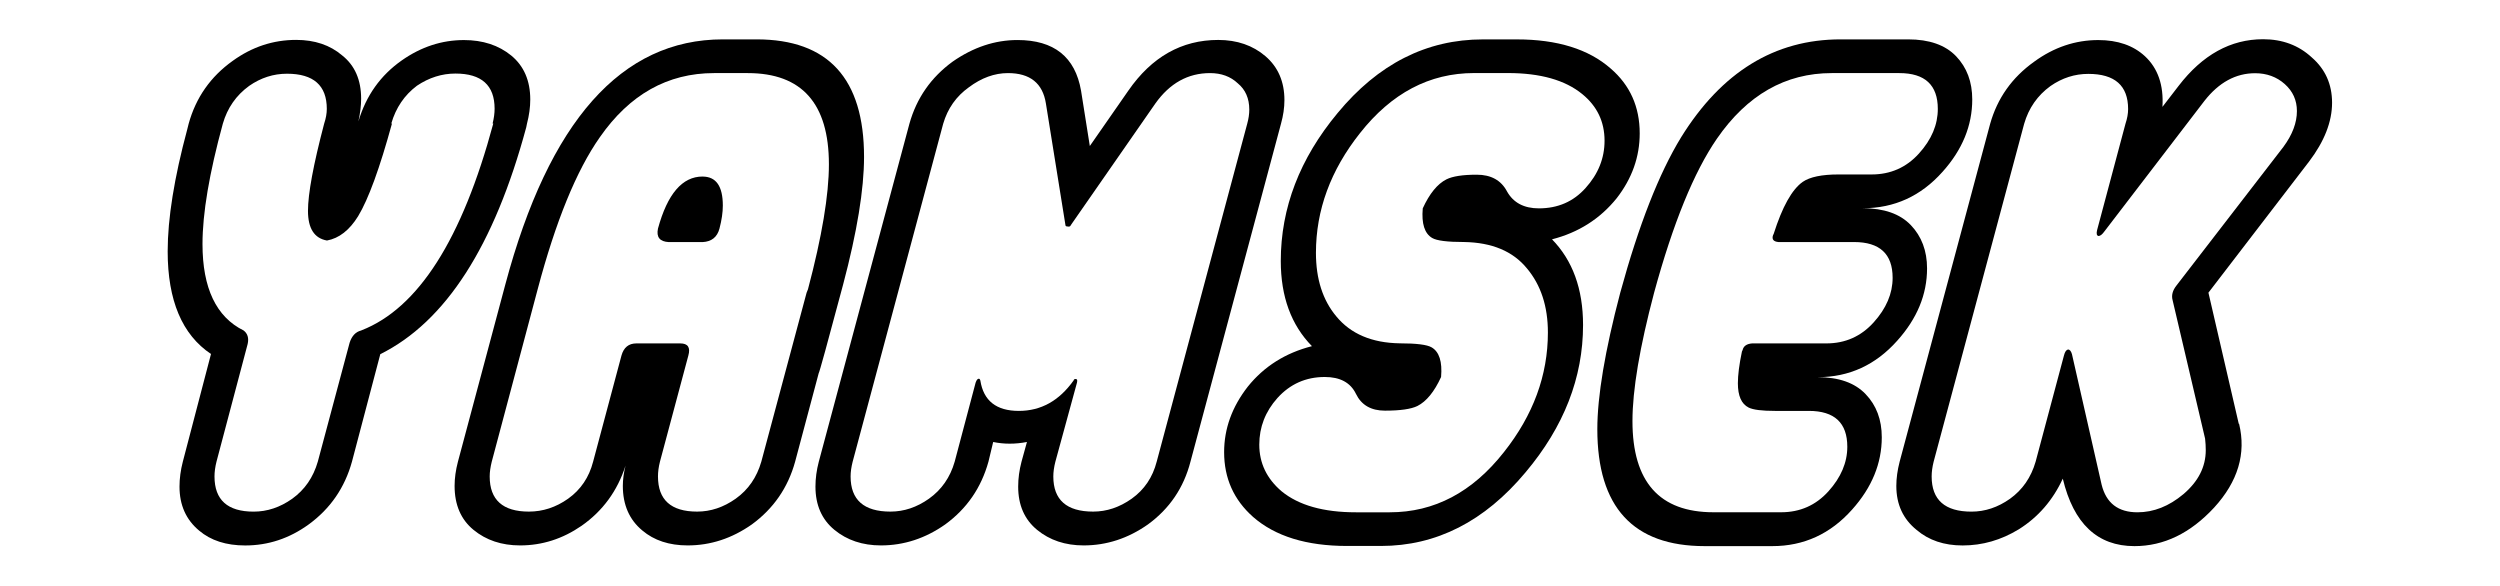
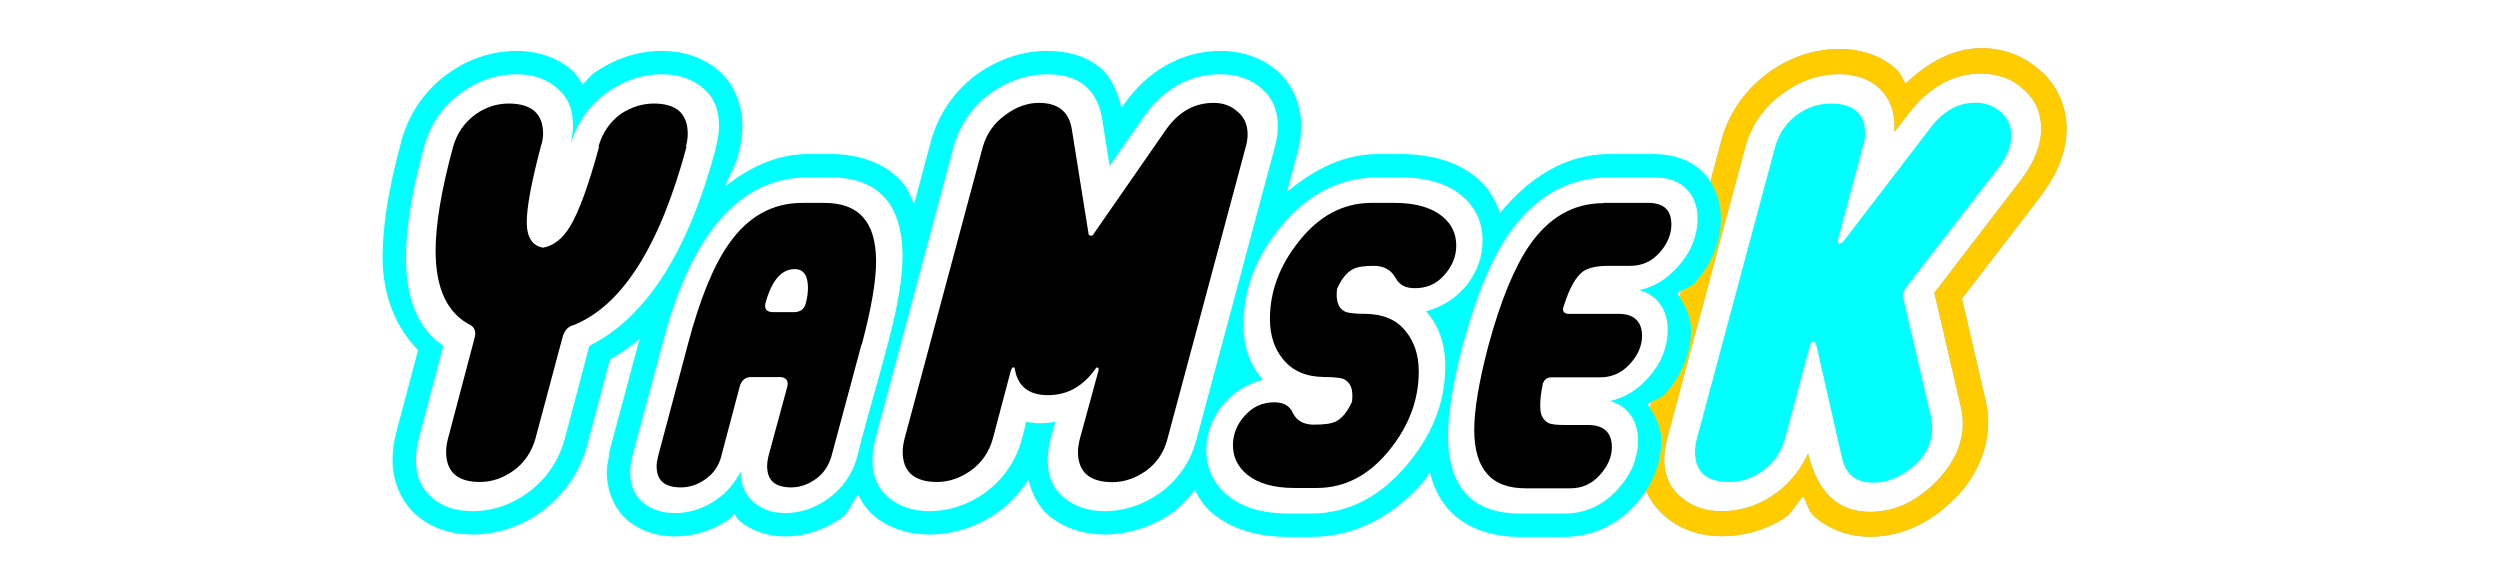
<svg xmlns="http://www.w3.org/2000/svg" width="15.003mm" height="3.513mm" viewBox="0 0 15.003 3.513" version="1.1" id="svg8">
  <defs id="defs2" />
  <g id="layer1" transform="translate(-61.61677,-76.52859)" style="display:none">
    <text xml:space="preserve" style="font-style:normal;font-variant:normal;font-weight:normal;font-stretch:normal;font-size:2.509px;line-height:1.568px;font-family:Legothick;-inkscape-font-specification:Legothick;letter-spacing:0px;word-spacing:0px;fill:#000000;fill-opacity:1;stroke:none;stroke-width:0.063px;stroke-linecap:butt;stroke-linejoin:miter;stroke-opacity:1" x="61.168" y="80.041" id="text4487" transform="scale(0.9999932,1.000007)">
      <tspan id="tspan4485" x="61.168" y="80.041" style="font-style:italic;font-variant:normal;font-weight:normal;font-stretch:normal;font-size:4.684px;font-family:Legothick;-inkscape-font-specification:'Legothick Italic';stroke-width:0.063px">YAMSEK</tspan>
    </text>
  </g>
+   <g id="g4564">
+     <path id="path4562" d="m 11.893,0.289 c -0.174,0 -0.326,0.088 -0.457,0.213 -0.018,-0.028 -0.029,-0.061 -0.054,-0.084 C 11.29,0.332 11.165,0.294 11.038,0.294 c -0.15,0 -0.296,0.049 -0.422,0.14 -0.139,0.1 -0.239,0.241 -0.285,0.405 a 0.152,0.152 0 0 0 0,0.002 L 9.861,2.594 c -0.014,0.053 -0.024,0.108 -0.024,0.165 0,0.134 0.061,0.264 0.164,0.346 0.092,0.077 0.211,0.113 0.332,0.113 0.129,0 0.256,-0.035 0.37,-0.105 a 0.152,0.152 0 0 0 0.002,-0.002 c 0.051,-0.032 0.075,-0.09 0.116,-0.133 0.023,0.036 0.03,0.086 0.061,0.115 0.091,0.085 0.215,0.128 0.341,0.128 0.196,0 0.38,-0.092 0.525,-0.248 a 0.152,0.152 0 0 0 0.002,0 c 0.148,-0.162 0.214,-0.369 0.166,-0.57 l -0.142,-0.611 0.479,-0.623 a 0.152,0.152 0 0 0 0,-0.002 c 0.093,-0.123 0.149,-0.257 0.149,-0.395 0,-0.131 -0.056,-0.259 -0.154,-0.346 -3.89e-4,-3.6221e-4 -0.001,3.6049e-4 -0.002,0 -0.094,-0.087 -0.219,-0.137 -0.353,-0.137 z m -4.47e-4,0.153 c 0.1,0 0.185,0.032 0.252,0.095 0.07,0.061 0.105,0.139 0.105,0.235 0,0.098 -0.04,0.2 -0.119,0.305 l -0.522,0.68 0.158,0.68 c 0.037,0.154 -0.006,0.299 -0.13,0.435 -0.124,0.133 -0.262,0.2 -0.414,0.2 -0.192,0 -0.316,-0.117 -0.372,-0.351 -0.051,0.112 -0.127,0.2 -0.228,0.263 -0.091,0.056 -0.188,0.084 -0.291,0.084 -0.096,0 -0.175,-0.027 -0.239,-0.081 -0.07,-0.056 -0.105,-0.132 -0.105,-0.228 0,-0.04 0.006,-0.082 0.017,-0.126 l 0.47,-1.753 c 0.037,-0.133 0.113,-0.24 0.228,-0.322 0.103,-0.075 0.214,-0.113 0.333,-0.113 0.1,0 0.181,0.028 0.242,0.084 0.068,0.063 0.098,0.151 0.091,0.263 l 0.084,-0.109 c 0.124,-0.161 0.27,-0.242 0.438,-0.242 z" style="font-style:italic;font-variant:normal;font-weight:normal;font-stretch:normal;font-size:4.684px;line-height:1.568px;font-family:Legothick;-inkscape-font-specification:'Legothick Italic';letter-spacing:0px;word-spacing:0px;display:inline;fill:#b3b3b3;fill-opacity:1;stroke:none;stroke-width:0.047px;stroke-linecap:butt;stroke-linejoin:miter;stroke-opacity:1" />
+   </g>
+   <g id="layer4">
+     <path style="font-style:italic;font-variant:normal;font-weight:normal;font-stretch:normal;font-size:4.684px;line-height:1.568px;font-family:Legothick;-inkscape-font-specification:'Legothick Italic';letter-spacing:0px;word-spacing:0px;display:inline;fill:#ffcc00;fill-opacity:1;stroke:none;stroke-width:0.047px;stroke-linecap:butt;stroke-linejoin:miter;stroke-opacity:1" d="m 11.893,0.289 c -0.174,0 -0.326,0.088 -0.457,0.213 -0.018,-0.028 -0.029,-0.061 -0.054,-0.084 C 11.29,0.332 11.165,0.294 11.038,0.294 c -0.15,0 -0.296,0.049 -0.422,0.14 -0.139,0.1 -0.239,0.241 -0.285,0.405 a 0.152,0.152 0 0 0 0,0.002 L 9.861,2.594 c -0.014,0.053 -0.024,0.108 -0.024,0.165 0,0.134 0.061,0.264 0.164,0.346 0.092,0.077 0.211,0.113 0.332,0.113 0.129,0 0.256,-0.035 0.37,-0.105 a 0.152,0.152 0 0 0 0.002,-0.002 c 0.051,-0.032 0.075,-0.09 0.116,-0.133 0.023,0.036 0.03,0.086 0.061,0.115 0.091,0.085 0.215,0.128 0.341,0.128 0.196,0 0.38,-0.092 0.525,-0.248 a 0.152,0.152 0 0 0 0.002,0 c 0.148,-0.162 0.214,-0.369 0.166,-0.57 l -0.142,-0.611 0.479,-0.623 a 0.152,0.152 0 0 0 0,-0.002 c 0.093,-0.123 0.149,-0.257 0.149,-0.395 0,-0.131 -0.056,-0.259 -0.154,-0.346 -3.89e-4,-3.6221e-4 -0.001,3.6049e-4 -0.002,0 -0.094,-0.087 -0.219,-0.137 -0.353,-0.137 z m -4.47e-4,0.153 c 0.1,0 0.185,0.032 0.252,0.095 0.07,0.061 0.105,0.139 0.105,0.235 0,0.098 -0.04,0.2 -0.119,0.305 l -0.522,0.68 0.158,0.68 c 0.037,0.154 -0.006,0.299 -0.13,0.435 -0.124,0.133 -0.262,0.2 -0.414,0.2 -0.192,0 -0.316,-0.117 -0.372,-0.351 -0.051,0.112 -0.127,0.2 -0.228,0.263 -0.091,0.056 -0.188,0.084 -0.291,0.084 -0.096,0 -0.175,-0.027 -0.239,-0.081 -0.07,-0.056 -0.105,-0.132 -0.105,-0.228 0,-0.04 0.006,-0.082 0.017,-0.126 l 0.47,-1.753 c 0.037,-0.133 0.113,-0.24 0.228,-0.322 0.103,-0.075 0.214,-0.113 0.333,-0.113 0.1,0 0.181,0.028 0.242,0.084 0.068,0.063 0.098,0.151 0.091,0.263 l 0.084,-0.109 c 0.124,-0.161 0.27,-0.242 0.438,-0.242 z" id="path4545" />
+   </g>
  <g style="display:inline" transform="translate(-61.61677,-76.52859)" id="g4573">
-     <path style="font-style:italic;font-variant:normal;font-weight:normal;font-stretch:normal;font-size:4.684px;line-height:1.568px;font-family:Legothick;-inkscape-font-specification:'Legothick Italic';letter-spacing:0px;word-spacing:0px;fill:#000000;fill-opacity:1;stroke:none;stroke-width:0.205px;stroke-linecap:butt;stroke-linejoin:miter;stroke-opacity:1" d="M 16.395 0.893 C 14.096 0.893 12.452 2.746 11.461 6.455 L 10.387 10.471 C 10.336 10.665 10.311 10.848 10.311 11.021 C 10.311 11.451 10.454 11.783 10.74 12.018 C 11.026 12.253 11.378 12.371 11.797 12.371 C 12.297 12.371 12.762 12.222 13.191 11.926 C 13.672 11.589 14.004 11.135 14.188 10.562 C 14.147 10.726 14.127 10.878 14.127 11.021 C 14.127 11.451 14.274 11.788 14.57 12.033 C 14.836 12.258 15.179 12.371 15.598 12.371 C 16.119 12.371 16.603 12.211 17.053 11.895 C 17.543 11.537 17.872 11.063 18.035 10.471 L 18.57 8.463 C 18.581 8.463 18.766 7.793 19.123 6.455 C 19.44 5.26 19.598 4.294 19.598 3.559 C 19.598 1.781 18.785 0.893 17.16 0.893 L 16.395 0.893 z M 16.195 1.658 L 16.961 1.658 C 18.187 1.658 18.801 2.347 18.801 3.727 C 18.801 4.421 18.643 5.367 18.326 6.562 L 18.295 6.639 L 17.268 10.471 C 17.165 10.828 16.972 11.108 16.686 11.312 C 16.41 11.507 16.119 11.604 15.812 11.604 C 15.22 11.604 14.924 11.338 14.924 10.807 C 14.924 10.704 14.938 10.593 14.969 10.471 L 15.613 8.064 C 15.664 7.881 15.603 7.789 15.43 7.789 L 14.434 7.789 C 14.26 7.789 14.147 7.881 14.096 8.064 L 13.453 10.471 C 13.361 10.828 13.171 11.108 12.885 11.312 C 12.609 11.507 12.313 11.604 11.996 11.604 C 11.404 11.604 11.107 11.338 11.107 10.807 C 11.107 10.704 11.124 10.593 11.154 10.471 L 12.195 6.562 C 12.604 5.02 13.074 3.869 13.605 3.113 C 14.28 2.143 15.143 1.658 16.195 1.658 z " transform="matrix(0.2645833,0,0,0.2645833,61.61677,76.52859)" id="path4509" />
-     <path style="font-style:italic;font-variant:normal;font-weight:normal;font-stretch:normal;font-size:4.684px;line-height:1.568px;font-family:Legothick;-inkscape-font-specification:'Legothick Italic';letter-spacing:0px;word-spacing:0px;fill:#000000;fill-opacity:1;stroke:none;stroke-width:0.205px;stroke-linecap:butt;stroke-linejoin:miter;stroke-opacity:1" d="M 41.746 0.893 C 40.254 0.893 39.05 1.632 38.131 3.113 C 37.63 3.931 37.169 5.106 36.75 6.639 C 36.403 7.957 36.23 8.989 36.23 9.734 C 36.23 11.502 37.042 12.387 38.666 12.387 L 40.199 12.387 C 40.914 12.387 41.517 12.11 42.008 11.559 C 42.457 11.058 42.682 10.511 42.682 9.918 C 42.682 9.52 42.56 9.193 42.314 8.938 C 42.069 8.682 41.707 8.555 41.227 8.555 C 41.942 8.555 42.543 8.278 43.033 7.727 C 43.483 7.226 43.709 6.68 43.709 6.088 C 43.709 5.689 43.585 5.361 43.34 5.105 C 43.095 4.85 42.732 4.723 42.252 4.723 C 42.967 4.723 43.57 4.448 44.061 3.896 C 44.51 3.396 44.734 2.848 44.734 2.256 C 44.734 1.857 44.612 1.531 44.367 1.275 C 44.122 1.02 43.759 0.893 43.279 0.893 L 41.746 0.893 z M 41.547 1.658 L 43.08 1.658 C 43.662 1.658 43.953 1.929 43.953 2.471 C 43.953 2.828 43.811 3.166 43.525 3.482 C 43.239 3.799 42.88 3.957 42.451 3.957 L 41.701 3.957 C 41.323 3.957 41.052 4.013 40.889 4.125 C 40.643 4.299 40.425 4.692 40.23 5.305 L 40.215 5.336 C 40.184 5.428 40.226 5.48 40.338 5.49 L 42.053 5.49 C 42.635 5.49 42.928 5.759 42.928 6.301 C 42.928 6.658 42.784 6.996 42.498 7.312 C 42.212 7.629 41.855 7.789 41.426 7.789 L 39.74 7.789 C 39.618 7.799 39.546 7.849 39.525 7.941 L 39.51 7.973 C 39.448 8.269 39.418 8.509 39.418 8.693 C 39.418 8.979 39.499 9.162 39.662 9.244 C 39.764 9.295 39.963 9.32 40.26 9.32 L 41.027 9.32 C 41.61 9.32 41.9 9.591 41.9 10.133 C 41.9 10.49 41.757 10.828 41.471 11.145 C 41.185 11.461 40.828 11.619 40.398 11.619 L 38.865 11.619 C 37.639 11.619 37.027 10.93 37.027 9.551 C 37.027 8.846 37.191 7.875 37.518 6.639 C 37.947 5.065 38.422 3.901 38.943 3.145 C 39.628 2.154 40.495 1.658 41.547 1.658 z " transform="matrix(0.2645833,0,0,0.2645833,61.61677,76.52859)" id="path4583" />
-     <path style="font-style:italic;font-variant:normal;font-weight:normal;font-stretch:normal;font-size:4.684px;line-height:1.568px;font-family:Legothick;-inkscape-font-specification:'Legothick Italic';letter-spacing:0px;word-spacing:0px;fill:#000000;fill-opacity:1;stroke:none;stroke-width:0.205px;stroke-linecap:butt;stroke-linejoin:miter;stroke-opacity:1" d="M 27.631 0.906 C 26.803 0.906 26.123 1.29 25.592 2.057 L 24.719 3.312 L 24.52 2.057 C 24.387 1.29 23.906 0.908 23.078 0.908 C 22.567 0.908 22.077 1.071 21.607 1.398 C 21.117 1.756 20.79 2.224 20.627 2.807 L 18.572 10.471 C 18.521 10.665 18.496 10.853 18.496 11.037 C 18.496 11.456 18.64 11.783 18.926 12.018 C 19.212 12.253 19.564 12.371 19.982 12.371 C 20.503 12.371 20.99 12.211 21.439 11.895 C 21.93 11.537 22.256 11.063 22.42 10.471 L 22.527 10.025 C 22.773 10.076 23.027 10.076 23.293 10.025 L 23.17 10.471 C 23.119 10.665 23.094 10.853 23.094 11.037 C 23.094 11.456 23.237 11.783 23.523 12.018 C 23.81 12.253 24.161 12.371 24.58 12.371 C 25.101 12.371 25.588 12.211 26.037 11.895 C 26.528 11.537 26.849 11.063 27.002 10.471 L 29.055 2.807 C 29.106 2.623 29.133 2.445 29.133 2.271 C 29.133 1.853 28.989 1.521 28.703 1.275 C 28.417 1.03 28.06 0.906 27.631 0.906 z M 22.863 1.658 C 23.364 1.658 23.651 1.888 23.723 2.348 L 24.166 5.105 C 24.166 5.126 24.182 5.137 24.213 5.137 C 24.254 5.147 24.279 5.136 24.289 5.105 L 26.205 2.348 C 26.532 1.888 26.945 1.658 27.445 1.658 C 27.701 1.658 27.911 1.735 28.074 1.889 C 28.248 2.032 28.336 2.231 28.336 2.486 C 28.336 2.589 28.32 2.694 28.289 2.807 L 26.236 10.471 C 26.144 10.828 25.954 11.108 25.668 11.312 C 25.392 11.507 25.101 11.604 24.795 11.604 C 24.192 11.604 23.891 11.338 23.891 10.807 C 23.891 10.704 23.907 10.593 23.938 10.471 L 24.428 8.678 C 24.438 8.627 24.433 8.6 24.412 8.6 C 24.381 8.589 24.36 8.6 24.35 8.631 C 24.023 9.091 23.61 9.32 23.109 9.32 C 22.599 9.32 22.308 9.091 22.236 8.631 C 22.226 8.59 22.204 8.579 22.174 8.6 C 22.153 8.62 22.139 8.647 22.129 8.678 L 21.654 10.471 C 21.552 10.828 21.356 11.108 21.07 11.312 C 20.794 11.507 20.504 11.604 20.197 11.604 C 19.594 11.604 19.293 11.338 19.293 10.807 C 19.293 10.704 19.309 10.593 19.34 10.471 L 21.393 2.807 C 21.495 2.459 21.689 2.185 21.975 1.98 C 22.261 1.766 22.557 1.658 22.863 1.658 z " transform="matrix(0.2645833,0,0,0.2645833,61.61677,76.52859)" id="path4579" />
-     <path id="path4585" style="font-style:italic;font-variant:normal;font-weight:normal;font-stretch:normal;font-size:4.684px;line-height:1.568px;font-family:Legothick;-inkscape-font-specification:'Legothick Italic';letter-spacing:0px;word-spacing:0px;fill:#000000;fill-opacity:1;stroke:none;stroke-width:0.054px;stroke-linecap:butt;stroke-linejoin:miter;stroke-opacity:1" d="m 75.052,79.072 -0.182,-0.787 0.604,-0.787 q 0.138,-0.182 0.138,-0.353 0,-0.166 -0.122,-0.272 -0.118,-0.109 -0.292,-0.109 -0.292,0 -0.507,0.28 l -0.097,0.126 q 0.012,-0.195 -0.105,-0.304 -0.105,-0.097 -0.28,-0.097 -0.207,0 -0.385,0.13 -0.199,0.142 -0.264,0.373 l -0.543,2.027 q -0.02,0.077 -0.02,0.146 0,0.166 0.122,0.264 0.109,0.093 0.276,0.093 0.178,0 0.337,-0.097 0.174,-0.109 0.264,-0.304 0.097,0.405 0.43,0.405 0.264,0 0.478,-0.231 0.215,-0.235 0.15,-0.503 z m -0.823,0.365 -0.178,-0.783 q -0.008,-0.028 -0.024,-0.028 -0.016,0.004 -0.024,0.036 l -0.17,0.637 q -0.041,0.142 -0.154,0.223 -0.109,0.077 -0.231,0.077 -0.239,0 -0.239,-0.211 0,-0.041 0.012,-0.089 l 0.543,-2.027 q 0.041,-0.142 0.158,-0.227 0.105,-0.073 0.227,-0.073 0.239,0 0.239,0.211 0,0.041 -0.016,0.089 l -0.17,0.637 q -0.008,0.032 0.008,0.036 0.016,0 0.036,-0.028 l 0.6,-0.783 q 0.13,-0.166 0.304,-0.166 0.105,0 0.178,0.065 0.073,0.065 0.073,0.162 0,0.105 -0.081,0.215 l -0.641,0.831 q -0.036,0.045 -0.024,0.089 l 0.195,0.831 q 0.004,0.036 0.004,0.069 0,0.15 -0.134,0.264 -0.13,0.109 -0.276,0.109 -0.174,0 -0.215,-0.166 z" />
-     <path id="path4581" style="font-style:italic;font-variant:normal;font-weight:normal;font-stretch:normal;font-size:4.684px;line-height:1.568px;font-family:Legothick;-inkscape-font-specification:'Legothick Italic';letter-spacing:0px;word-spacing:0px;fill:#000000;fill-opacity:1;stroke:none;stroke-width:0.054px;stroke-linecap:butt;stroke-linejoin:miter;stroke-opacity:1" d="M 69.957,79.603 H 69.754 q -0.292,0 -0.446,-0.126 -0.134,-0.114 -0.134,-0.28 0,-0.158 0.109,-0.28 0.114,-0.126 0.284,-0.126 0.138,0 0.187,0.101 0.049,0.101 0.174,0.101 0.138,0 0.195,-0.028 0.081,-0.041 0.142,-0.174 0.012,-0.138 -0.057,-0.178 -0.041,-0.024 -0.191,-0.024 -0.251,-0.004 -0.381,-0.162 -0.122,-0.146 -0.122,-0.381 0,-0.385 0.264,-0.718 0.284,-0.361 0.685,-0.361 h 0.203 q 0.292,0 0.446,0.126 0.134,0.109 0.134,0.28 0,0.158 -0.114,0.284 -0.109,0.122 -0.28,0.122 -0.134,0 -0.191,-0.101 -0.053,-0.101 -0.182,-0.101 -0.126,0 -0.182,0.028 -0.081,0.041 -0.142,0.174 -0.012,0.138 0.057,0.178 0.041,0.024 0.191,0.024 0.251,0.004 0.377,0.158 0.126,0.15 0.126,0.385 0,0.385 -0.264,0.718 -0.284,0.361 -0.685,0.361 z m 0.973,-1.638 q 0.239,-0.061 0.389,-0.247 0.138,-0.178 0.138,-0.389 0,-0.239 -0.174,-0.389 Q 71.084,76.765 70.719,76.765 H 70.516 q -0.507,0 -0.872,0.442 -0.341,0.41 -0.341,0.888 0,0.32 0.187,0.511 -0.239,0.061 -0.385,0.243 -0.142,0.182 -0.142,0.393 0,0.235 0.174,0.389 0.199,0.174 0.564,0.174 h 0.203 q 0.499,0 0.868,-0.442 0.345,-0.41 0.345,-0.884 0,-0.324 -0.187,-0.515 z" />
-     <path id="path4575" style="font-style:italic;font-variant:normal;font-weight:normal;font-stretch:normal;font-size:4.684px;line-height:1.568px;font-family:Legothick;-inkscape-font-specification:'Legothick Italic';letter-spacing:0px;word-spacing:0px;fill:#000000;fill-opacity:1;stroke:none;stroke-width:0.054px;stroke-linecap:butt;stroke-linejoin:miter;stroke-opacity:1" d="m 63.784,78.512 q -0.049,0.012 -0.069,0.073 l -0.191,0.714 q -0.041,0.142 -0.154,0.223 -0.109,0.077 -0.231,0.077 -0.235,0 -0.235,-0.211 0,-0.041 0.012,-0.089 l 0.187,-0.706 q 0.012,-0.053 -0.024,-0.081 -0.247,-0.122 -0.247,-0.519 0,-0.276 0.122,-0.722 v 0 q 0.041,-0.142 0.158,-0.227 0.105,-0.073 0.227,-0.073 0.239,0 0.239,0.211 0,0.041 -0.016,0.089 v 0 q -0.097,0.369 -0.097,0.523 0,0.158 0.114,0.178 0.109,-0.02 0.187,-0.146 0.093,-0.154 0.203,-0.556 h -0.004 q 0.041,-0.142 0.154,-0.227 0.109,-0.073 0.231,-0.073 0.235,0 0.235,0.211 0,0.041 -0.012,0.089 h 0.004 q -0.28,1.042 -0.791,1.241 z m -0.016,-1.257 q 0.016,-0.073 0.016,-0.134 0,-0.17 -0.114,-0.26 -0.109,-0.093 -0.276,-0.093 -0.207,0 -0.381,0.126 -0.199,0.142 -0.264,0.377 l -0.008,0.032 q -0.118,0.438 -0.118,0.734 0,0.442 0.26,0.616 L 62.714,79.299 q -0.02,0.077 -0.02,0.15 0,0.166 0.118,0.264 0.105,0.089 0.276,0.089 0.207,0 0.381,-0.126 0.195,-0.142 0.26,-0.377 l 0.17,-0.645 q 0.588,-0.292 0.876,-1.362 l 0.004,-0.02 q 0.02,-0.077 0.02,-0.146 0,-0.17 -0.114,-0.264 -0.114,-0.093 -0.284,-0.093 -0.199,0 -0.373,0.122 -0.191,0.134 -0.26,0.365 z" />
-     <path style="font-style:italic;font-variant:normal;font-weight:normal;font-stretch:normal;font-size:4.684px;line-height:1.568px;font-family:Legothick;-inkscape-font-specification:'Legothick Italic';letter-spacing:0px;word-spacing:0px;fill:#000000;fill-opacity:1;stroke:none;stroke-width:0.205px;stroke-linecap:butt;stroke-linejoin:miter;stroke-opacity:1" d="m 15.936,4.004 c -0.46,10e-8 -0.797,0.393 -1.012,1.18 -0.041,0.194 0.04,0.296 0.244,0.307 h 0.768 c 0.204,-0.01 0.332,-0.113 0.383,-0.307 0.051,-0.194 0.076,-0.368 0.076,-0.521 0,-0.439 -0.152,-0.658 -0.459,-0.658 z" transform="matrix(0.2645833,0,0,0.2645833,61.61677,76.52859)" id="path4648" />
+     <path style="font-style:italic;font-variant:normal;font-weight:normal;font-stretch:normal;font-size:4.684px;line-height:1.568px;font-family:Legothick;-inkscape-font-specification:'Legothick Italic';letter-spacing:0px;word-spacing:0px;fill:#00ffff;fill-opacity:1;stroke:none;stroke-width:0.135px;stroke-linecap:butt;stroke-linejoin:miter;stroke-opacity:1" d="M 11.725 1.154 C 11.167 1.154 10.629 1.332 10.168 1.664 C 9.645 2.038 9.278 2.568 9.107 3.186 A 0.53 0.53 0 0 0 9.105 3.193 L 9.08 3.295 C 8.816 4.278 8.678 5.115 8.678 5.83 C 8.678 6.715 8.98 7.422 9.482 7.939 L 8.986 9.816 C 8.931 10.027 8.904 10.237 8.904 10.441 C 8.904 10.925 9.106 11.4 9.475 11.707 L 9.477 11.707 C 9.813 11.991 10.254 12.123 10.717 12.123 C 11.276 12.123 11.813 11.943 12.273 11.611 A 0.53 0.53 0 0 0 12.275 11.609 C 12.789 11.235 13.152 10.709 13.322 10.092 A 0.53 0.53 0 0 0 13.322 10.086 L 13.832 8.158 C 14.069 8.02 14.298 7.867 14.51 7.68 L 13.832 10.203 A 0.53 0.53 0 0 0 13.816 10.295 C 13.816 10.302 13.817 10.314 13.816 10.326 C 13.79 10.454 13.764 10.582 13.764 10.711 C 13.764 11.118 13.922 11.541 14.25 11.811 C 14.549 12.056 14.929 12.166 15.307 12.166 C 15.75 12.166 16.18 12.025 16.547 11.771 A 0.53 0.53 0 0 0 16.551 11.77 C 16.594 11.739 16.611 11.686 16.652 11.652 C 16.695 11.701 16.718 11.765 16.768 11.807 C 17.047 12.042 17.418 12.166 17.803 12.166 C 18.262 12.166 18.704 12.016 19.082 11.75 A 0.53 0.53 0 0 0 19.09 11.744 C 19.267 11.615 19.327 11.385 19.461 11.213 C 19.554 11.395 19.665 11.569 19.824 11.699 C 20.17 11.983 20.613 12.123 21.074 12.123 C 21.633 12.123 22.172 11.944 22.639 11.615 A 0.53 0.53 0 0 0 22.646 11.609 C 22.921 11.409 23.144 11.16 23.326 10.883 C 23.41 11.198 23.548 11.494 23.799 11.699 C 24.144 11.983 24.588 12.123 25.049 12.123 C 25.608 12.123 26.146 11.944 26.613 11.615 A 0.53 0.53 0 0 0 26.621 11.609 C 26.81 11.471 26.954 11.292 27.1 11.115 C 27.199 11.291 27.302 11.467 27.457 11.604 A 0.53 0.53 0 0 0 27.459 11.605 C 27.917 12.007 28.536 12.178 29.23 12.178 L 29.736 12.178 C 30.731 12.178 31.633 11.705 32.324 10.877 C 32.369 10.824 32.386 10.761 32.428 10.707 C 32.513 11.028 32.645 11.322 32.861 11.559 C 33.255 11.989 33.84 12.178 34.477 12.178 L 35.484 12.178 C 36.106 12.178 36.686 11.904 37.1 11.439 C 37.47 11.027 37.682 10.517 37.682 9.988 C 37.682 9.696 37.538 9.419 37.371 9.166 C 37.499 9.071 37.667 9.047 37.775 8.926 L 37.777 8.924 C 38.148 8.511 38.355 8.001 38.355 7.475 C 38.355 7.177 38.21 6.902 38.043 6.65 C 38.171 6.556 38.337 6.531 38.445 6.41 L 38.447 6.408 C 38.816 5.996 39.033 5.487 39.033 4.953 C 39.033 4.576 38.901 4.193 38.637 3.918 C 38.342 3.612 37.922 3.494 37.508 3.494 L 36.5 3.494 C 35.509 3.494 34.68 4.03 34.023 4.832 C 33.92 4.54 33.769 4.268 33.531 4.062 L 33.529 4.062 C 33.07 3.66 32.451 3.494 31.76 3.494 L 31.254 3.494 C 30.479 3.494 29.796 3.845 29.191 4.355 L 29.428 3.469 C 29.483 3.269 29.514 3.066 29.514 2.863 C 29.514 2.38 29.32 1.909 28.959 1.6 C 28.612 1.302 28.158 1.154 27.686 1.154 C 26.806 1.154 26.021 1.607 25.488 2.375 L 25.439 2.445 C 25.348 2.088 25.21 1.741 24.93 1.518 C 24.606 1.259 24.19 1.154 23.75 1.154 C 23.195 1.154 22.656 1.338 22.176 1.672 A 0.53 0.53 0 0 0 22.166 1.68 C 21.654 2.053 21.292 2.575 21.121 3.184 A 0.53 0.53 0 0 0 21.119 3.189 L 20.734 4.625 C 20.651 4.444 20.579 4.257 20.445 4.111 C 20.051 3.681 19.465 3.494 18.83 3.494 L 18.326 3.494 C 17.624 3.494 17.001 3.792 16.451 4.227 C 16.536 3.969 16.666 3.807 16.74 3.529 A 0.53 0.53 0 0 0 16.748 3.5 L 16.762 3.434 L 16.754 3.461 C 16.808 3.256 16.838 3.052 16.838 2.85 C 16.838 2.361 16.643 1.882 16.273 1.578 C 15.926 1.292 15.477 1.154 15.01 1.154 C 14.468 1.154 13.945 1.33 13.488 1.648 A 0.53 0.53 0 0 0 13.486 1.648 C 13.381 1.722 13.309 1.829 13.217 1.916 C 13.137 1.798 13.071 1.67 12.959 1.58 C 12.621 1.296 12.182 1.154 11.725 1.154 z M 11.725 1.684 C 12.087 1.684 12.387 1.785 12.625 1.988 C 12.872 2.183 12.996 2.465 12.996 2.836 C 12.996 2.968 12.979 3.114 12.943 3.273 C 13.094 2.77 13.376 2.373 13.791 2.082 C 14.171 1.817 14.577 1.684 15.01 1.684 C 15.381 1.684 15.69 1.785 15.938 1.988 C 16.185 2.191 16.309 2.479 16.309 2.85 C 16.309 3 16.286 3.158 16.242 3.326 L 16.229 3.393 C 15.601 5.724 14.648 7.208 13.367 7.844 L 12.811 9.951 C 12.669 10.463 12.387 10.873 11.963 11.182 C 11.583 11.455 11.167 11.594 10.717 11.594 C 10.346 11.594 10.046 11.497 9.816 11.303 C 9.56 11.091 9.434 10.804 9.434 10.441 C 9.434 10.282 9.454 10.119 9.498 9.951 L 10.055 7.844 C 9.489 7.464 9.207 6.793 9.207 5.83 C 9.207 5.185 9.336 4.386 9.592 3.432 L 9.619 3.326 C 9.76 2.814 10.046 2.403 10.479 2.094 C 10.858 1.82 11.274 1.684 11.725 1.684 z M 23.75 1.684 C 24.465 1.684 24.881 2.015 24.996 2.678 L 25.168 3.764 L 25.924 2.678 C 26.383 2.015 26.97 1.684 27.686 1.684 C 28.056 1.684 28.366 1.79 28.613 2.002 C 28.861 2.214 28.984 2.501 28.984 2.863 C 28.984 3.013 28.962 3.167 28.918 3.326 L 27.143 9.951 C 27.01 10.463 26.733 10.873 26.309 11.182 C 25.92 11.455 25.499 11.594 25.049 11.594 C 24.687 11.594 24.382 11.492 24.135 11.289 C 23.887 11.086 23.764 10.804 23.764 10.441 C 23.764 10.282 23.786 10.119 23.83 9.951 L 23.936 9.566 C 23.706 9.611 23.487 9.611 23.275 9.566 L 23.182 9.951 C 23.04 10.463 22.758 10.873 22.334 11.182 C 21.945 11.455 21.525 11.594 21.074 11.594 C 20.712 11.594 20.407 11.492 20.16 11.289 C 19.913 11.086 19.789 10.804 19.789 10.441 C 19.789 10.282 19.811 10.119 19.855 9.951 L 21.631 3.326 C 21.772 2.823 22.055 2.417 22.479 2.107 C 22.885 1.825 23.308 1.684 23.75 1.684 z M 18.326 4.023 L 18.83 4.023 C 19.37 4.023 19.779 4.168 20.055 4.469 C 20.33 4.769 20.471 5.219 20.471 5.809 C 20.471 6.297 20.367 6.93 20.158 7.717 C 20.158 7.719 20.158 7.722 20.158 7.725 C 20.041 8.164 19.949 8.492 19.889 8.713 C 19.75 9.213 19.573 9.821 19.441 10.367 C 19.332 10.764 19.105 11.077 18.777 11.316 C 18.477 11.528 18.152 11.637 17.803 11.637 C 17.521 11.637 17.289 11.554 17.107 11.4 C 16.907 11.233 16.801 11 16.801 10.711 C 16.801 10.704 16.801 10.697 16.801 10.691 C 16.672 10.949 16.487 11.167 16.246 11.336 C 15.959 11.534 15.643 11.637 15.307 11.637 C 15.025 11.637 14.781 11.56 14.586 11.4 C 14.389 11.239 14.293 11.001 14.293 10.711 C 14.293 10.593 14.31 10.475 14.344 10.346 C 14.344 10.343 14.344 10.342 14.344 10.34 L 15.053 7.699 C 15.379 6.478 15.817 5.562 16.361 4.947 C 16.906 4.333 17.562 4.023 18.326 4.023 z M 31.254 4.023 L 31.76 4.023 C 32.37 4.023 32.844 4.165 33.182 4.461 C 33.478 4.716 33.627 5.054 33.627 5.459 C 33.627 5.817 33.51 6.154 33.277 6.455 C 33.036 6.756 32.724 6.954 32.346 7.061 C 32.635 7.379 32.781 7.796 32.781 8.316 C 32.781 9.111 32.493 9.854 31.918 10.537 C 31.302 11.275 30.573 11.648 29.736 11.648 L 29.23 11.648 C 28.62 11.648 28.146 11.503 27.809 11.207 C 27.513 10.945 27.361 10.604 27.361 10.205 C 27.361 9.848 27.479 9.513 27.719 9.205 C 27.954 8.91 28.266 8.716 28.645 8.609 C 28.355 8.291 28.205 7.874 28.205 7.359 C 28.205 6.558 28.49 5.816 29.059 5.133 C 29.668 4.395 30.404 4.023 31.254 4.023 z M 36.5 4.023 L 37.508 4.023 C 37.83 4.023 38.084 4.108 38.254 4.285 C 38.422 4.46 38.504 4.683 38.504 4.953 C 38.504 5.353 38.351 5.722 38.051 6.057 C 37.806 6.332 37.514 6.509 37.184 6.58 C 37.341 6.623 37.477 6.699 37.578 6.805 C 37.746 6.98 37.826 7.205 37.826 7.475 C 37.826 7.874 37.681 8.238 37.381 8.572 C 37.136 8.848 36.844 9.025 36.514 9.096 C 36.671 9.139 36.807 9.215 36.908 9.32 C 37.077 9.496 37.152 9.719 37.152 9.988 C 37.152 10.387 37.005 10.751 36.705 11.086 C 36.377 11.455 35.965 11.648 35.484 11.648 L 34.477 11.648 C 33.936 11.648 33.527 11.502 33.252 11.201 C 32.977 10.901 32.844 10.456 32.844 9.869 C 32.844 9.373 32.953 8.686 33.182 7.818 C 33.457 6.81 33.762 6.044 34.094 5.502 C 34.703 4.521 35.507 4.023 36.5 4.023 z " transform="matrix(0.2645833,0,0,0.2645833,61.61677,76.52859)" id="path4609" />
+     <path style="font-style:italic;font-variant:normal;font-weight:normal;font-stretch:normal;font-size:4.684px;line-height:1.568px;font-family:Legothick;-inkscape-font-specification:'Legothick Italic';letter-spacing:0px;word-spacing:0px;fill:#000000;fill-opacity:1;stroke:none;stroke-width:0.135px;stroke-linecap:butt;stroke-linejoin:miter;stroke-opacity:1" d="M 18.197 4.602 C 17.518 4.602 16.963 4.911 16.525 5.541 C 16.181 6.031 15.875 6.783 15.607 7.793 L 14.924 10.359 L 14.924 10.365 C 14.905 10.441 14.893 10.508 14.893 10.568 C 14.893 10.736 14.938 10.855 15.027 10.934 C 15.116 11.013 15.252 11.055 15.441 11.055 C 15.642 11.055 15.826 10.993 16.002 10.869 C 16.183 10.739 16.303 10.573 16.361 10.346 C 16.361 10.343 16.361 10.342 16.361 10.34 L 16.781 8.758 C 16.799 8.693 16.834 8.639 16.877 8.604 C 16.92 8.568 16.972 8.553 17.035 8.553 L 17.695 8.553 C 17.759 8.553 17.812 8.574 17.842 8.617 C 17.871 8.66 17.872 8.718 17.854 8.783 L 17.426 10.359 L 17.426 10.365 C 17.408 10.439 17.4 10.505 17.4 10.568 C 17.4 10.736 17.446 10.855 17.533 10.934 C 17.621 11.012 17.754 11.055 17.943 11.055 C 18.137 11.055 18.322 10.993 18.498 10.869 C 18.68 10.74 18.796 10.567 18.861 10.34 L 19.539 7.818 C 19.541 7.818 19.543 7.818 19.545 7.818 L 19.557 7.775 C 19.764 6.992 19.871 6.374 19.871 5.924 C 19.871 5.477 19.77 5.145 19.576 4.928 C 19.382 4.71 19.091 4.602 18.695 4.602 L 18.197 4.602 z M 18.025 6.104 C 18.227 6.104 18.326 6.247 18.326 6.535 C 18.326 6.636 18.311 6.751 18.277 6.879 C 18.244 7.006 18.16 7.073 18.025 7.08 L 17.521 7.08 C 17.387 7.073 17.334 7.006 17.361 6.879 C 17.502 6.362 17.724 6.104 18.025 6.104 z " transform="matrix(0.2645833,0,0,0.2645833,61.61677,76.52859)" id="path4586" />
+     <path style="font-style:italic;font-variant:normal;font-weight:normal;font-stretch:normal;font-size:4.684px;line-height:1.568px;font-family:Legothick;-inkscape-font-specification:'Legothick Italic';letter-spacing:0px;word-spacing:0px;fill:#000000;fill-opacity:1;stroke:none;stroke-width:0.036px;stroke-linecap:butt;stroke-linejoin:miter;stroke-opacity:1" d="m 69.851,77.746 h 0.134 c 0.126,0 0.222,0.028 0.287,0.081 0.057,0.046 0.084,0.104 0.084,0.176 0,0.067 -0.026,0.126 -0.074,0.179 -0.046,0.051 -0.102,0.076 -0.174,0.076 -0.056,0 -0.093,-0.019 -0.116,-0.061 -0.025,-0.047 -0.069,-0.073 -0.129,-0.073 -0.056,0 -0.097,0.005 -0.125,0.019 -0.039,0.019 -0.071,0.06 -0.098,0.12 a 0.01,0.01 0 0 0 0,0.002 0.01,0.01 0 0 0 0,0.002 c -0.003,0.031 -0.002,0.057 0.005,0.079 0.007,0.022 0.02,0.039 0.037,0.049 0.011,0.007 0.028,0.011 0.049,0.013 0.021,0.003 0.048,0.004 0.081,0.004 0.108,0.002 0.185,0.036 0.238,0.101 0.053,0.064 0.081,0.144 0.081,0.245 0,0.166 -0.056,0.32 -0.17,0.464 -0.123,0.156 -0.27,0.235 -0.443,0.235 h -0.133 c -0.126,0 -0.22,-0.028 -0.285,-0.081 -0.057,-0.048 -0.084,-0.106 -0.084,-0.176 0,-0.067 0.025,-0.126 0.071,-0.177 0.048,-0.053 0.105,-0.08 0.177,-0.08 0.058,0 0.092,0.021 0.111,0.063 0.023,0.048 0.067,0.071 0.125,0.071 0.061,0 0.105,-0.005 0.133,-0.019 0.039,-0.019 0.071,-0.06 0.098,-0.12 a 0.01,0.01 0 0 0 0,-0.002 0.01,0.01 0 0 0 0,-0.002 c 0.003,-0.031 0.002,-0.058 -0.005,-0.079 -0.007,-0.021 -0.02,-0.037 -0.037,-0.047 -0.011,-0.007 -0.027,-0.011 -0.049,-0.013 -0.021,-0.003 -0.048,-0.004 -0.081,-0.004 -0.108,-0.002 -0.186,-0.038 -0.241,-0.105 -0.052,-0.062 -0.08,-0.142 -0.08,-0.243 0,-0.166 0.058,-0.32 0.172,-0.464 0.123,-0.156 0.268,-0.233 0.441,-0.233 z" id="path4580" />
+     <path style="font-style:italic;font-variant:normal;font-weight:normal;font-stretch:normal;font-size:4.684px;line-height:1.568px;font-family:Legothick;-inkscape-font-specification:'Legothick Italic';letter-spacing:0px;word-spacing:0px;fill:#000000;fill-opacity:1;stroke:none;stroke-width:0.036px;stroke-linecap:butt;stroke-linejoin:miter;stroke-opacity:1" d="m 71.241,77.746 h 0.265 c 0.049,0 0.084,0.011 0.106,0.032 0.023,0.021 0.035,0.053 0.035,0.098 0,0.059 -0.024,0.117 -0.072,0.17 -0.048,0.053 -0.105,0.078 -0.177,0.078 h -0.13 c -0.067,0 -0.117,0.011 -0.149,0.032 -0.046,0.033 -0.084,0.102 -0.118,0.21 l -0.002,0.005 c -0.003,0.01 -0.004,0.02 0.002,0.029 0.006,0.008 0.015,0.011 0.027,0.012 a 0.011,0.011 0 0 0 0.002,0 h 0.299 c 0.049,0 0.084,0.012 0.106,0.034 0.023,0.021 0.036,0.053 0.036,0.098 0,0.059 -0.024,0.115 -0.073,0.169 -0.048,0.053 -0.107,0.08 -0.179,0.08 h -0.292 a 0.011,0.011 0 0 0 -0.002,0 c -0.012,9.51e-4 -0.021,0.003 -0.029,0.009 -0.007,0.005 -0.014,0.013 -0.017,0.022 l -0.004,0.007 a 0.011,0.011 0 0 0 0,0.002 0.011,0.011 0 0 0 0,0.002 c -0.011,0.052 -0.015,0.093 -0.015,0.126 0,0.026 0.002,0.047 0.01,0.064 0.008,0.018 0.021,0.032 0.037,0.041 0.021,0.011 0.056,0.013 0.108,0.013 h 0.133 c 0.049,0 0.084,0.013 0.106,0.034 0.023,0.021 0.036,0.053 0.036,0.098 0,0.059 -0.024,0.115 -0.073,0.169 -0.048,0.053 -0.105,0.079 -0.177,0.079 h -0.267 c -0.104,0 -0.18,-0.028 -0.231,-0.086 -0.051,-0.057 -0.078,-0.145 -0.078,-0.264 0,-0.121 0.028,-0.289 0.084,-0.503 0.074,-0.273 0.157,-0.473 0.246,-0.603 0.117,-0.17 0.265,-0.255 0.444,-0.255 z" id="path4574" />
+     <path style="font-style:italic;font-variant:normal;font-weight:normal;font-stretch:normal;font-size:4.684px;line-height:1.568px;font-family:Legothick;-inkscape-font-specification:'Legothick Italic';letter-spacing:0px;word-spacing:0px;fill:#000000;fill-opacity:1;stroke:none;stroke-width:0.047px;stroke-linecap:butt;stroke-linejoin:miter;stroke-opacity:1" d="m 67.852,77.146 c 0.115,0 0.18,0.053 0.197,0.158 l 0.101,0.631 c 0,0.005 0.004,0.007 0.011,0.007 0.009,0.002 0.015,-1.17e-4 0.017,-0.007 l 0.438,-0.631 c 0.075,-0.105 0.169,-0.158 0.284,-0.158 0.058,0 0.106,0.018 0.144,0.053 0.04,0.033 0.06,0.078 0.06,0.137 0,0.023 -0.004,0.048 -0.011,0.073 l -0.47,1.753 c -0.021,0.082 -0.065,0.146 -0.13,0.193 -0.063,0.044 -0.13,0.067 -0.2,0.067 -0.138,0 -0.207,-0.061 -0.207,-0.182 0,-0.023 0.004,-0.049 0.011,-0.077 l 0.112,-0.41 c 0.002,-0.012 0.001,-0.018 -0.004,-0.018 -0.007,-0.002 -0.012,1.17e-4 -0.014,0.007 -0.075,0.105 -0.169,0.158 -0.284,0.158 -0.117,0 -0.183,-0.053 -0.2,-0.158 -0.002,-0.009 -0.007,-0.012 -0.014,-0.007 -0.005,0.005 -0.008,0.011 -0.01,0.018 L 67.575,79.161 c -0.023,0.082 -0.068,0.146 -0.134,0.193 -0.063,0.044 -0.13,0.067 -0.2,0.067 -0.138,0 -0.207,-0.061 -0.207,-0.182 0,-0.023 0.004,-0.049 0.011,-0.077 l 0.47,-1.753 c 0.023,-0.079 0.068,-0.142 0.133,-0.189 0.065,-0.049 0.133,-0.074 0.203,-0.074 z" id="path4579" />
+     <path style="font-style:italic;font-variant:normal;font-weight:normal;font-stretch:normal;font-size:4.684px;line-height:1.568px;font-family:Legothick;-inkscape-font-specification:'Legothick Italic';letter-spacing:0px;word-spacing:0px;fill:#00ffff;fill-opacity:1;stroke:none;stroke-width:0.047px;stroke-linecap:butt;stroke-linejoin:miter;stroke-opacity:1" d="m 72.672,79.281 -0.154,-0.677 q -0.007,-0.025 -0.021,-0.025 -0.014,0.004 -0.021,0.032 l -0.147,0.55 q -0.035,0.123 -0.133,0.193 -0.095,0.067 -0.2,0.067 -0.207,0 -0.207,-0.182 0,-0.035 0.011,-0.077 l 0.47,-1.753 q 0.035,-0.123 0.137,-0.196 0.091,-0.063 0.196,-0.063 0.207,0 0.207,0.182 0,0.035 -0.014,0.077 l -0.147,0.55 q -0.007,0.028 0.007,0.032 0.014,0 0.032,-0.025 l 0.519,-0.677 q 0.112,-0.144 0.263,-0.144 0.091,0 0.154,0.056 0.063,0.056 0.063,0.14 0,0.091 -0.07,0.186 L 73.061,78.246 q -0.032,0.039 -0.021,0.077 l 0.168,0.719 q 0.004,0.032 0.004,0.06 0,0.13 -0.116,0.228 -0.112,0.095 -0.238,0.095 -0.151,0 -0.186,-0.144 z" id="path4585" />
+     <path style="font-style:italic;font-variant:normal;font-weight:normal;font-stretch:normal;font-size:4.684px;line-height:1.568px;font-family:Legothick;-inkscape-font-specification:'Legothick Italic';letter-spacing:0px;word-spacing:0px;fill:#000000;fill-opacity:1;stroke:none;stroke-width:0.047px;stroke-linecap:butt;stroke-linejoin:miter;stroke-opacity:1" d="m 65.055,78.481 q -0.042,0.011 -0.06,0.063 l -0.165,0.617 q -0.035,0.123 -0.133,0.193 -0.095,0.067 -0.2,0.067 -0.203,0 -0.203,-0.182 0,-0.035 0.011,-0.077 l 0.161,-0.61 q 0.011,-0.046 -0.021,-0.07 -0.214,-0.105 -0.214,-0.449 0,-0.238 0.105,-0.624 v 0 q 0.035,-0.123 0.137,-0.196 0.091,-0.063 0.196,-0.063 0.207,0 0.207,0.182 0,0.035 -0.014,0.077 v 0 q -0.084,0.319 -0.084,0.452 0,0.137 0.098,0.154 0.095,-0.018 0.161,-0.126 0.081,-0.133 0.175,-0.48 h -0.004 q 0.035,-0.123 0.133,-0.196 0.095,-0.063 0.2,-0.063 0.203,0 0.203,0.182 0,0.035 -0.011,0.077 h 0.004 q -0.242,0.901 -0.684,1.073 z" id="path4607" />
  </g>
  <g id="layer3" style="display:none">
    <path id="path4504" d="m 11.436,2.342 q 0.22,0 0.333,0.117 0.112,0.117 0.112,0.3 0,0.272 -0.206,0.501 -0.225,0.253 -0.553,0.253 H 10.654 q -0.745,0 -0.745,-0.81 0,-0.342 0.159,-0.946 Q 10.261,1.054 10.49,0.679 10.912,-6.0910359e-7 11.596,-6.0910359e-7 h 0.468 q 0.22,0 0.333,0.117 0.112,0.117 0.112,0.3 0,0.272 -0.206,0.501 -0.225,0.253 -0.553,0.253 0.22,0 0.333,0.117 0.112,0.117 0.112,0.3 0,0.272 -0.206,0.501 -0.225,0.253 -0.553,0.253 z" style="font-style:italic;font-variant:normal;font-weight:normal;font-stretch:normal;font-size:4.684px;line-height:1.568px;font-family:Legothick;-inkscape-font-specification:'Legothick Italic';letter-spacing:0px;word-spacing:0px;display:inline;fill:#000000;fill-opacity:1;stroke:none;stroke-width:0.063px;stroke-linecap:butt;stroke-linejoin:miter;stroke-opacity:1" />
    <path style="font-style:italic;font-variant:normal;font-weight:normal;font-stretch:normal;font-size:4.684px;line-height:1.568px;font-family:Legothick;-inkscape-font-specification:'Legothick Italic';letter-spacing:0px;word-spacing:0px;display:inline;fill:#000000;fill-opacity:1;stroke:none;stroke-width:0.063px;stroke-linecap:butt;stroke-linejoin:miter;stroke-opacity:1" d="m 1.321,0.567 q 0.019,-0.084 0.019,-0.155 0,-0.197 -0.131,-0.3 -0.126,-0.108 -0.319,-0.108 -0.239,0 -0.44,0.145 -0.23,0.164 -0.304,0.436 l -0.009,0.037 Q -3.2461402e-5,1.129 -3.2461402e-5,1.471 q 0,0.511 0.3,0.712 L 0.103,2.928 q -0.023,0.089 -0.023,0.173 0,0.192 0.136,0.304 0.122,0.103 0.319,0.103 0.239,0 0.44,-0.145 Q 1.199,3.199 1.274,2.928 L 1.471,2.183 Q 2.15,1.846 2.483,0.609 l 0.005,-0.023 q 0.023,-0.089 0.023,-0.169 0,-0.197 -0.131,-0.304 -0.131,-0.108 -0.328,-0.108 -0.23,0 -0.431,0.141 -0.22,0.155 -0.3,0.422 z" id="path4496" />
    <path style="font-style:italic;font-variant:normal;font-weight:normal;font-stretch:normal;font-size:4.684px;line-height:1.568px;font-family:Legothick;-inkscape-font-specification:'Legothick Italic';letter-spacing:0px;word-spacing:0px;display:inline;fill:#000000;fill-opacity:1;stroke:none;stroke-width:0.063px;stroke-linecap:butt;stroke-linejoin:miter;stroke-opacity:1" d="M 4.081,-6.0910361e-7 H 3.847 q -1.054,0 -1.508,1.7 L 2.011,2.928 q -0.023,0.089 -0.023,0.169 0,0.197 0.131,0.304 0.131,0.108 0.323,0.108 0.23,0 0.426,-0.136 0.22,-0.155 0.304,-0.417 -0.019,0.075 -0.019,0.141 0,0.197 0.136,0.309 0.122,0.103 0.314,0.103 0.239,0 0.445,-0.145 0.225,-0.164 0.3,-0.436 L 4.512,2.314 v 0 q 0.005,0 0.169,-0.614 0.145,-0.548 0.145,-0.885 0,-0.815 -0.745,-0.815 z" id="path4498" />
    <path style="font-style:italic;font-variant:normal;font-weight:normal;font-stretch:normal;font-size:4.684px;line-height:1.568px;font-family:Legothick;-inkscape-font-specification:'Legothick Italic';letter-spacing:0px;word-spacing:0px;display:inline;fill:#000000;fill-opacity:1;stroke:none;stroke-width:0.063px;stroke-linecap:butt;stroke-linejoin:miter;stroke-opacity:1" d="M 6.658,0.356 6.391,0.74 6.33,0.356 q -0.061,-0.351 -0.44,-0.351 -0.234,0 -0.45,0.15 Q 5.215,0.319 5.14,0.586 L 4.513,2.928 q -0.023,0.089 -0.023,0.173 0,0.192 0.131,0.3 0.131,0.108 0.323,0.108 0.239,0 0.445,-0.145 0.225,-0.164 0.3,-0.436 l 0.033,-0.136 q 0.112,0.023 0.234,0 l -0.037,0.136 q -0.023,0.089 -0.023,0.173 0,0.192 0.131,0.3 0.131,0.108 0.323,0.108 0.239,0 0.445,-0.145 0.225,-0.164 0.295,-0.436 l 0.628,-2.342 q 0.023,-0.084 0.023,-0.164 0,-0.192 -0.131,-0.304 -0.131,-0.112 -0.328,-0.112 -0.379,0 -0.623,0.351 z" id="path4500" />
    <path style="font-style:italic;font-variant:normal;font-weight:normal;font-stretch:normal;font-size:4.684px;line-height:1.568px;font-family:Legothick;-inkscape-font-specification:'Legothick Italic';letter-spacing:0px;word-spacing:0px;display:inline;fill:#000000;fill-opacity:1;stroke:none;stroke-width:0.063px;stroke-linecap:butt;stroke-linejoin:miter;stroke-opacity:1" d="m 9.594,1.386 q 0.276,-0.07 0.45,-0.286 0.159,-0.206 0.159,-0.45 0,-0.276 -0.201,-0.45 Q 9.772,-6.0910361e-7 9.35,-6.0910361e-7 H 9.116 q -0.586,0 -1.007,0.511 -0.393,0.473 -0.393,1.026 0,0.37 0.215,0.59 -0.276,0.07 -0.445,0.281 -0.164,0.211 -0.164,0.454 0,0.272 0.201,0.45 0.23,0.201 0.651,0.201 H 8.409 q 0.576,0 1.002,-0.511 0.398,-0.473 0.398,-1.021 0,-0.375 -0.215,-0.595 z" id="path4502" />
    <path style="font-style:italic;font-variant:normal;font-weight:normal;font-stretch:normal;font-size:4.684px;line-height:1.568px;font-family:Legothick;-inkscape-font-specification:'Legothick Italic';letter-spacing:0px;word-spacing:0px;display:inline;fill:#000000;fill-opacity:1;stroke:none;stroke-width:0.063px;stroke-linecap:butt;stroke-linejoin:miter;stroke-opacity:1" d="m 14.357,2.665 -0.211,-0.909 0.698,-0.909 q 0.159,-0.211 0.159,-0.408 0,-0.192 -0.141,-0.314 Q 14.727,-6.0910361e-7 14.525,-6.0910361e-7 q -0.337,0 -0.586,0.323 L 13.827,0.468 Q 13.841,0.244 13.706,0.117 13.584,0.005 13.382,0.005 q -0.239,0 -0.445,0.15 -0.23,0.164 -0.304,0.431 l -0.628,2.342 q -0.023,0.089 -0.023,0.169 0,0.192 0.141,0.304 0.126,0.108 0.319,0.108 0.206,0 0.389,-0.112 0.201,-0.126 0.304,-0.351 0.112,0.468 0.497,0.468 0.304,0 0.553,-0.267 0.248,-0.272 0.173,-0.581 z" id="path4524" />
  </g>
  <g id="layer2" style="display:none">
    <path style="font-style:italic;font-variant:normal;font-weight:normal;font-stretch:normal;font-size:4.684px;line-height:1.568px;font-family:Legothick;-inkscape-font-specification:'Legothick Italic';letter-spacing:0px;word-spacing:0px;fill:#ffcc00;fill-opacity:1;stroke:none;stroke-width:0.063px;stroke-linecap:butt;stroke-linejoin:miter;stroke-opacity:1" d="m 1.34,2.019 q -0.056,0.014 -0.08,0.084 L 1.04,2.928 Q 0.993,3.091 0.862,3.185 0.735,3.274 0.595,3.274 q -0.272,0 -0.272,-0.244 0,-0.047 0.014,-0.103 L 0.553,2.113 Q 0.567,2.052 0.525,2.019 0.239,1.878 0.239,1.419 q 0,-0.319 0.141,-0.834 v 0 q 0.047,-0.164 0.183,-0.262 0.122,-0.084 0.262,-0.084 0.276,0 0.276,0.244 0,0.047 -0.019,0.103 v 0 Q 0.97,1.012 0.97,1.19 q 0,0.183 0.131,0.206 0.126,-0.023 0.215,-0.169 0.108,-0.178 0.234,-0.642 h -0.005 q 0.047,-0.164 0.178,-0.262 0.126,-0.084 0.267,-0.084 0.272,0 0.272,0.244 0,0.047 -0.014,0.103 h 0.005 Q 1.93,1.789 1.34,2.019 Z" id="path4542" />
    <path style="font-style:italic;font-variant:normal;font-weight:normal;font-stretch:normal;font-size:4.684px;line-height:1.568px;font-family:Legothick;-inkscape-font-specification:'Legothick Italic';letter-spacing:0px;word-spacing:0px;fill:#ffcc00;fill-opacity:1;stroke:none;stroke-width:0.237px;stroke-linecap:butt;stroke-linejoin:miter;stroke-opacity:1" d="m 14.309,0.885 c -1.216,10e-9 -2.213,0.56 -2.992,1.682 C 10.703,3.44 10.16,4.769 9.688,6.551 L 8.484,11.064 c -0.035,0.142 -0.053,0.273 -0.053,0.391 0,0.614 0.343,0.92 1.027,0.92 0.366,0 0.707,-0.112 1.025,-0.336 0.33,-0.236 0.55,-0.562 0.656,-0.975 l 0.742,-2.779 c 0.059,-0.212 0.19,-0.318 0.391,-0.318 h 1.15 c 0.201,0 0.272,0.106 0.213,0.318 l -0.744,2.779 c -0.035,0.142 -0.053,0.273 -0.053,0.391 0,0.614 0.341,0.92 1.025,0.92 0.354,0 0.691,-0.112 1.01,-0.336 0.33,-0.236 0.556,-0.562 0.674,-0.975 l 1.186,-4.426 0.035,-0.088 c 0.366,-1.381 0.549,-2.473 0.549,-3.275 0,-1.593 -0.709,-2.391 -2.125,-2.391 z M 14.008,3.594 c 0.354,0 0.531,0.254 0.531,0.762 0,0.177 -0.029,0.377 -0.088,0.602 -0.059,0.224 -0.207,0.342 -0.443,0.354 H 13.123 C 12.887,5.299 12.793,5.181 12.84,4.957 13.088,4.048 13.477,3.594 14.008,3.594 Z" transform="scale(0.2645833)" id="path4536" />
    <path style="font-style:italic;font-variant:normal;font-weight:normal;font-stretch:normal;font-size:4.684px;line-height:1.568px;font-family:Legothick;-inkscape-font-specification:'Legothick Italic';letter-spacing:0px;word-spacing:0px;fill:#ffcc00;fill-opacity:1;stroke:none;stroke-width:0.063px;stroke-linecap:butt;stroke-linejoin:miter;stroke-opacity:1" d="M 6.855,2.928 Q 6.812,3.091 6.681,3.185 6.555,3.274 6.414,3.274 q -0.276,0 -0.276,-0.244 0,-0.047 0.014,-0.103 l 0.15,-0.548 q 0.005,-0.023 -0.005,-0.023 -0.014,-0.005 -0.019,0.009 -0.15,0.211 -0.379,0.211 -0.234,0 -0.267,-0.211 -0.005,-0.019 -0.019,-0.009 -0.009,0.009 -0.014,0.023 L 5.454,2.928 Q 5.407,3.092 5.276,3.185 5.15,3.274 5.009,3.274 q -0.276,0 -0.276,-0.244 0,-0.047 0.014,-0.103 l 0.628,-2.342 q 0.047,-0.159 0.178,-0.253 0.131,-0.098 0.272,-0.098 0.23,0 0.262,0.211 L 6.222,1.288 q 0,0.009 0.014,0.009 0.019,0.005 0.023,-0.009 L 6.845,0.445 q 0.15,-0.211 0.379,-0.211 0.117,0 0.192,0.07 0.08,0.066 0.08,0.183 0,0.047 -0.014,0.098 z" id="path4532" />
    <path style="font-style:italic;font-variant:normal;font-weight:normal;font-stretch:normal;font-size:4.684px;line-height:1.568px;font-family:Legothick;-inkscape-font-specification:'Legothick Italic';letter-spacing:0px;word-spacing:0px;fill:#ffcc00;fill-opacity:1;stroke:none;stroke-width:0.063px;stroke-linecap:butt;stroke-linejoin:miter;stroke-opacity:1" d="M 8.47,3.279 H 8.236 q -0.337,0 -0.515,-0.145 -0.155,-0.131 -0.155,-0.323 0,-0.183 0.126,-0.323 0.131,-0.145 0.328,-0.145 0.159,0 0.215,0.117 0.056,0.117 0.201,0.117 0.159,0 0.225,-0.033 0.094,-0.047 0.164,-0.201 0.014,-0.159 -0.066,-0.206 -0.047,-0.028 -0.22,-0.028 -0.29,-0.005 -0.44,-0.187 -0.141,-0.169 -0.141,-0.44 0,-0.445 0.304,-0.829 0.328,-0.417 0.792,-0.417 H 9.29 q 0.337,0 0.515,0.145 0.155,0.126 0.155,0.323 0,0.183 -0.131,0.328 -0.126,0.141 -0.323,0.141 -0.155,0 -0.22,-0.117 -0.061,-0.117 -0.211,-0.117 -0.145,0 -0.211,0.033 -0.094,0.047 -0.164,0.201 -0.014,0.159 0.066,0.206 0.047,0.028 0.22,0.028 0.29,0.005 0.436,0.183 0.145,0.173 0.145,0.445 0,0.445 -0.304,0.829 -0.328,0.417 -0.792,0.417 z" id="path4528" />
    <path id="path4511" d="m 11.183,3.279 q 0.197,0 0.328,-0.145 0.131,-0.145 0.131,-0.309 0,-0.248 -0.267,-0.248 h -0.234 q -0.136,0 -0.183,-0.023 -0.075,-0.037 -0.075,-0.169 0,-0.084 0.028,-0.22 l 0.005,-0.009 q 0.009,-0.042 0.066,-0.047 h 0.515 q 0.197,0 0.328,-0.145 0.131,-0.145 0.131,-0.309 0,-0.248 -0.267,-0.248 h -0.525 q -0.052,-0.005 -0.037,-0.047 l 0.005,-0.009 q 0.089,-0.281 0.201,-0.361 0.075,-0.052 0.248,-0.052 h 0.23 q 0.197,0 0.328,-0.145 0.131,-0.145 0.131,-0.309 0,-0.248 -0.267,-0.248 h -0.468 q -0.482,0 -0.796,0.454 -0.239,0.347 -0.436,1.068 -0.15,0.567 -0.15,0.89 0,0.632 0.562,0.632 z" style="font-style:italic;font-variant:normal;font-weight:normal;font-stretch:normal;font-size:4.684px;line-height:1.568px;font-family:Legothick;-inkscape-font-specification:'Legothick Italic';letter-spacing:0px;word-spacing:0px;fill:#ffcc00;fill-opacity:1;stroke:none;stroke-width:0.063px;stroke-linecap:butt;stroke-linejoin:miter;stroke-opacity:1" />
    <path style="font-style:italic;font-variant:normal;font-weight:normal;font-stretch:normal;font-size:4.684px;line-height:1.568px;font-family:Legothick;-inkscape-font-specification:'Legothick Italic';letter-spacing:0px;word-spacing:0px;fill:#ffcc00;fill-opacity:1;stroke:none;stroke-width:0.063px;stroke-linecap:butt;stroke-linejoin:miter;stroke-opacity:1" d="M 13.406,3.087 13.2,2.183 q -0.009,-0.033 -0.028,-0.033 -0.019,0.005 -0.028,0.042 l -0.197,0.735 q -0.047,0.164 -0.178,0.258 -0.126,0.089 -0.267,0.089 -0.276,0 -0.276,-0.244 0,-0.047 0.014,-0.103 l 0.628,-2.342 q 0.047,-0.164 0.183,-0.262 0.122,-0.084 0.262,-0.084 0.276,0 0.276,0.244 0,0.047 -0.019,0.103 L 13.373,1.321 q -0.009,0.037 0.009,0.042 0.019,0 0.042,-0.033 l 0.693,-0.904 q 0.15,-0.192 0.351,-0.192 0.122,0 0.206,0.075 0.084,0.075 0.084,0.187 0,0.122 -0.094,0.248 L 13.926,1.705 q -0.042,0.052 -0.028,0.103 l 0.225,0.96 q 0.005,0.042 0.005,0.08 0,0.173 -0.155,0.304 -0.15,0.126 -0.319,0.126 -0.201,0 -0.248,-0.192 z" id="path4506" />
  </g>
</svg>
